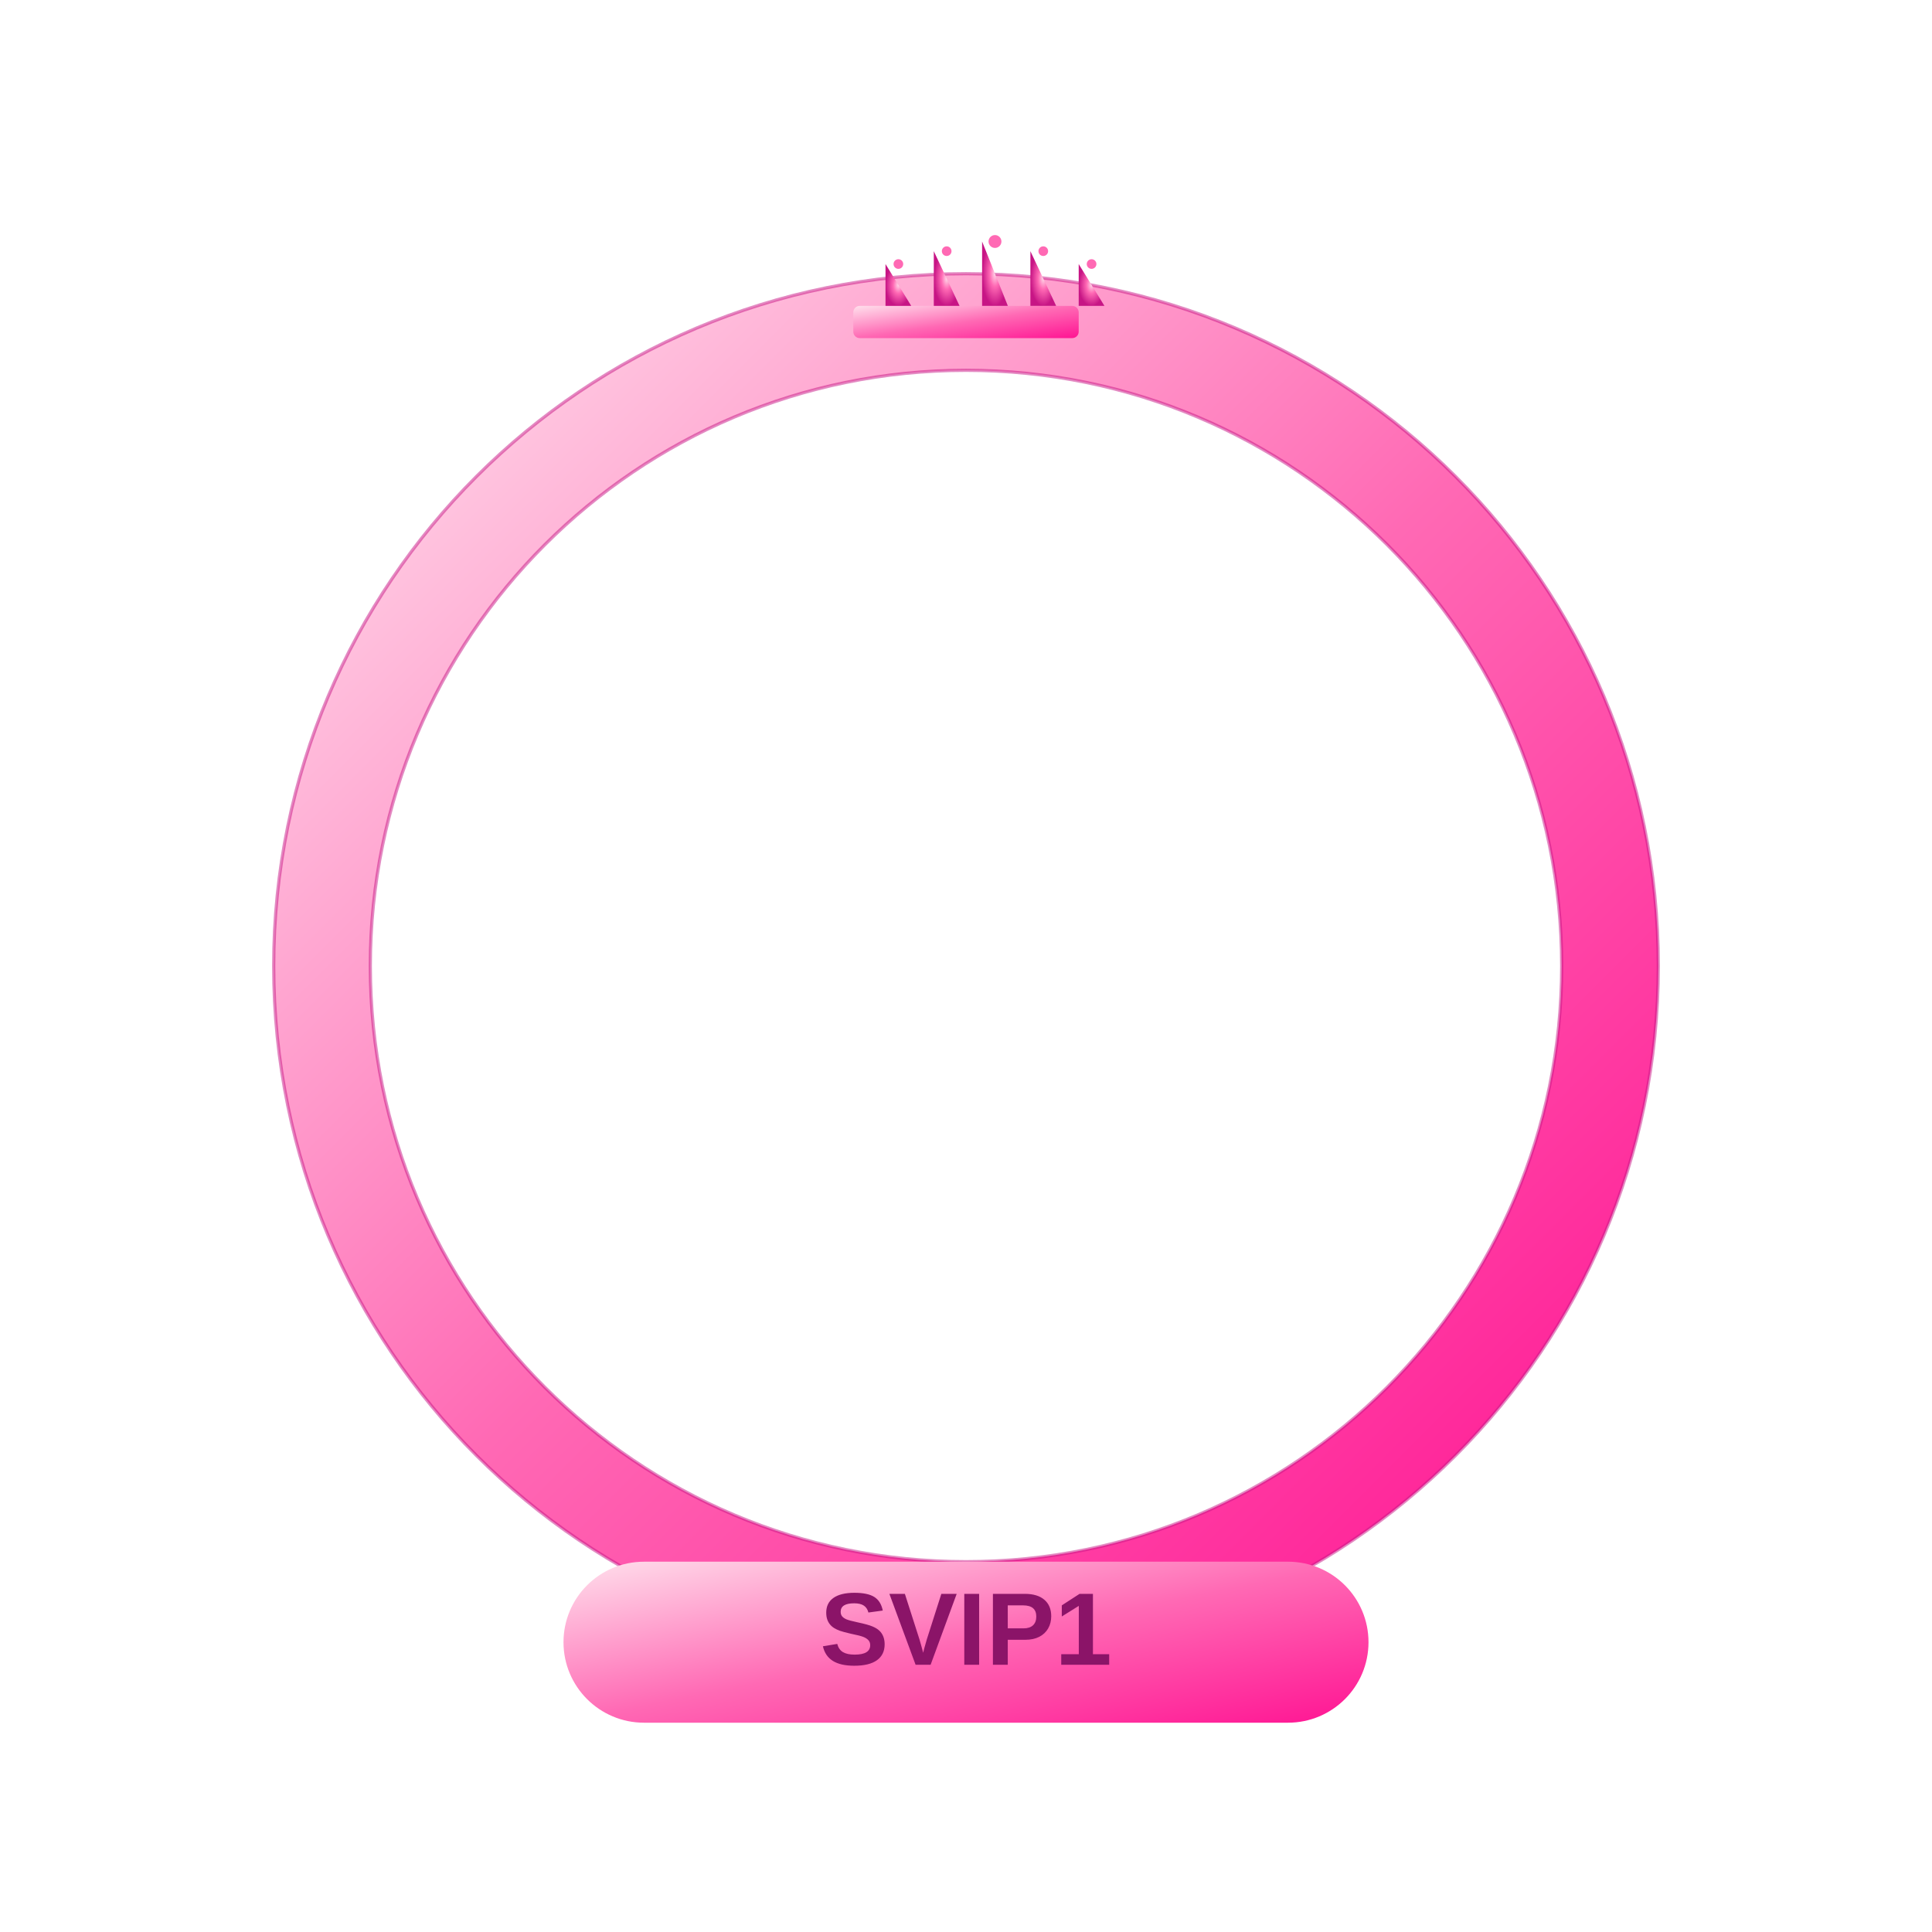
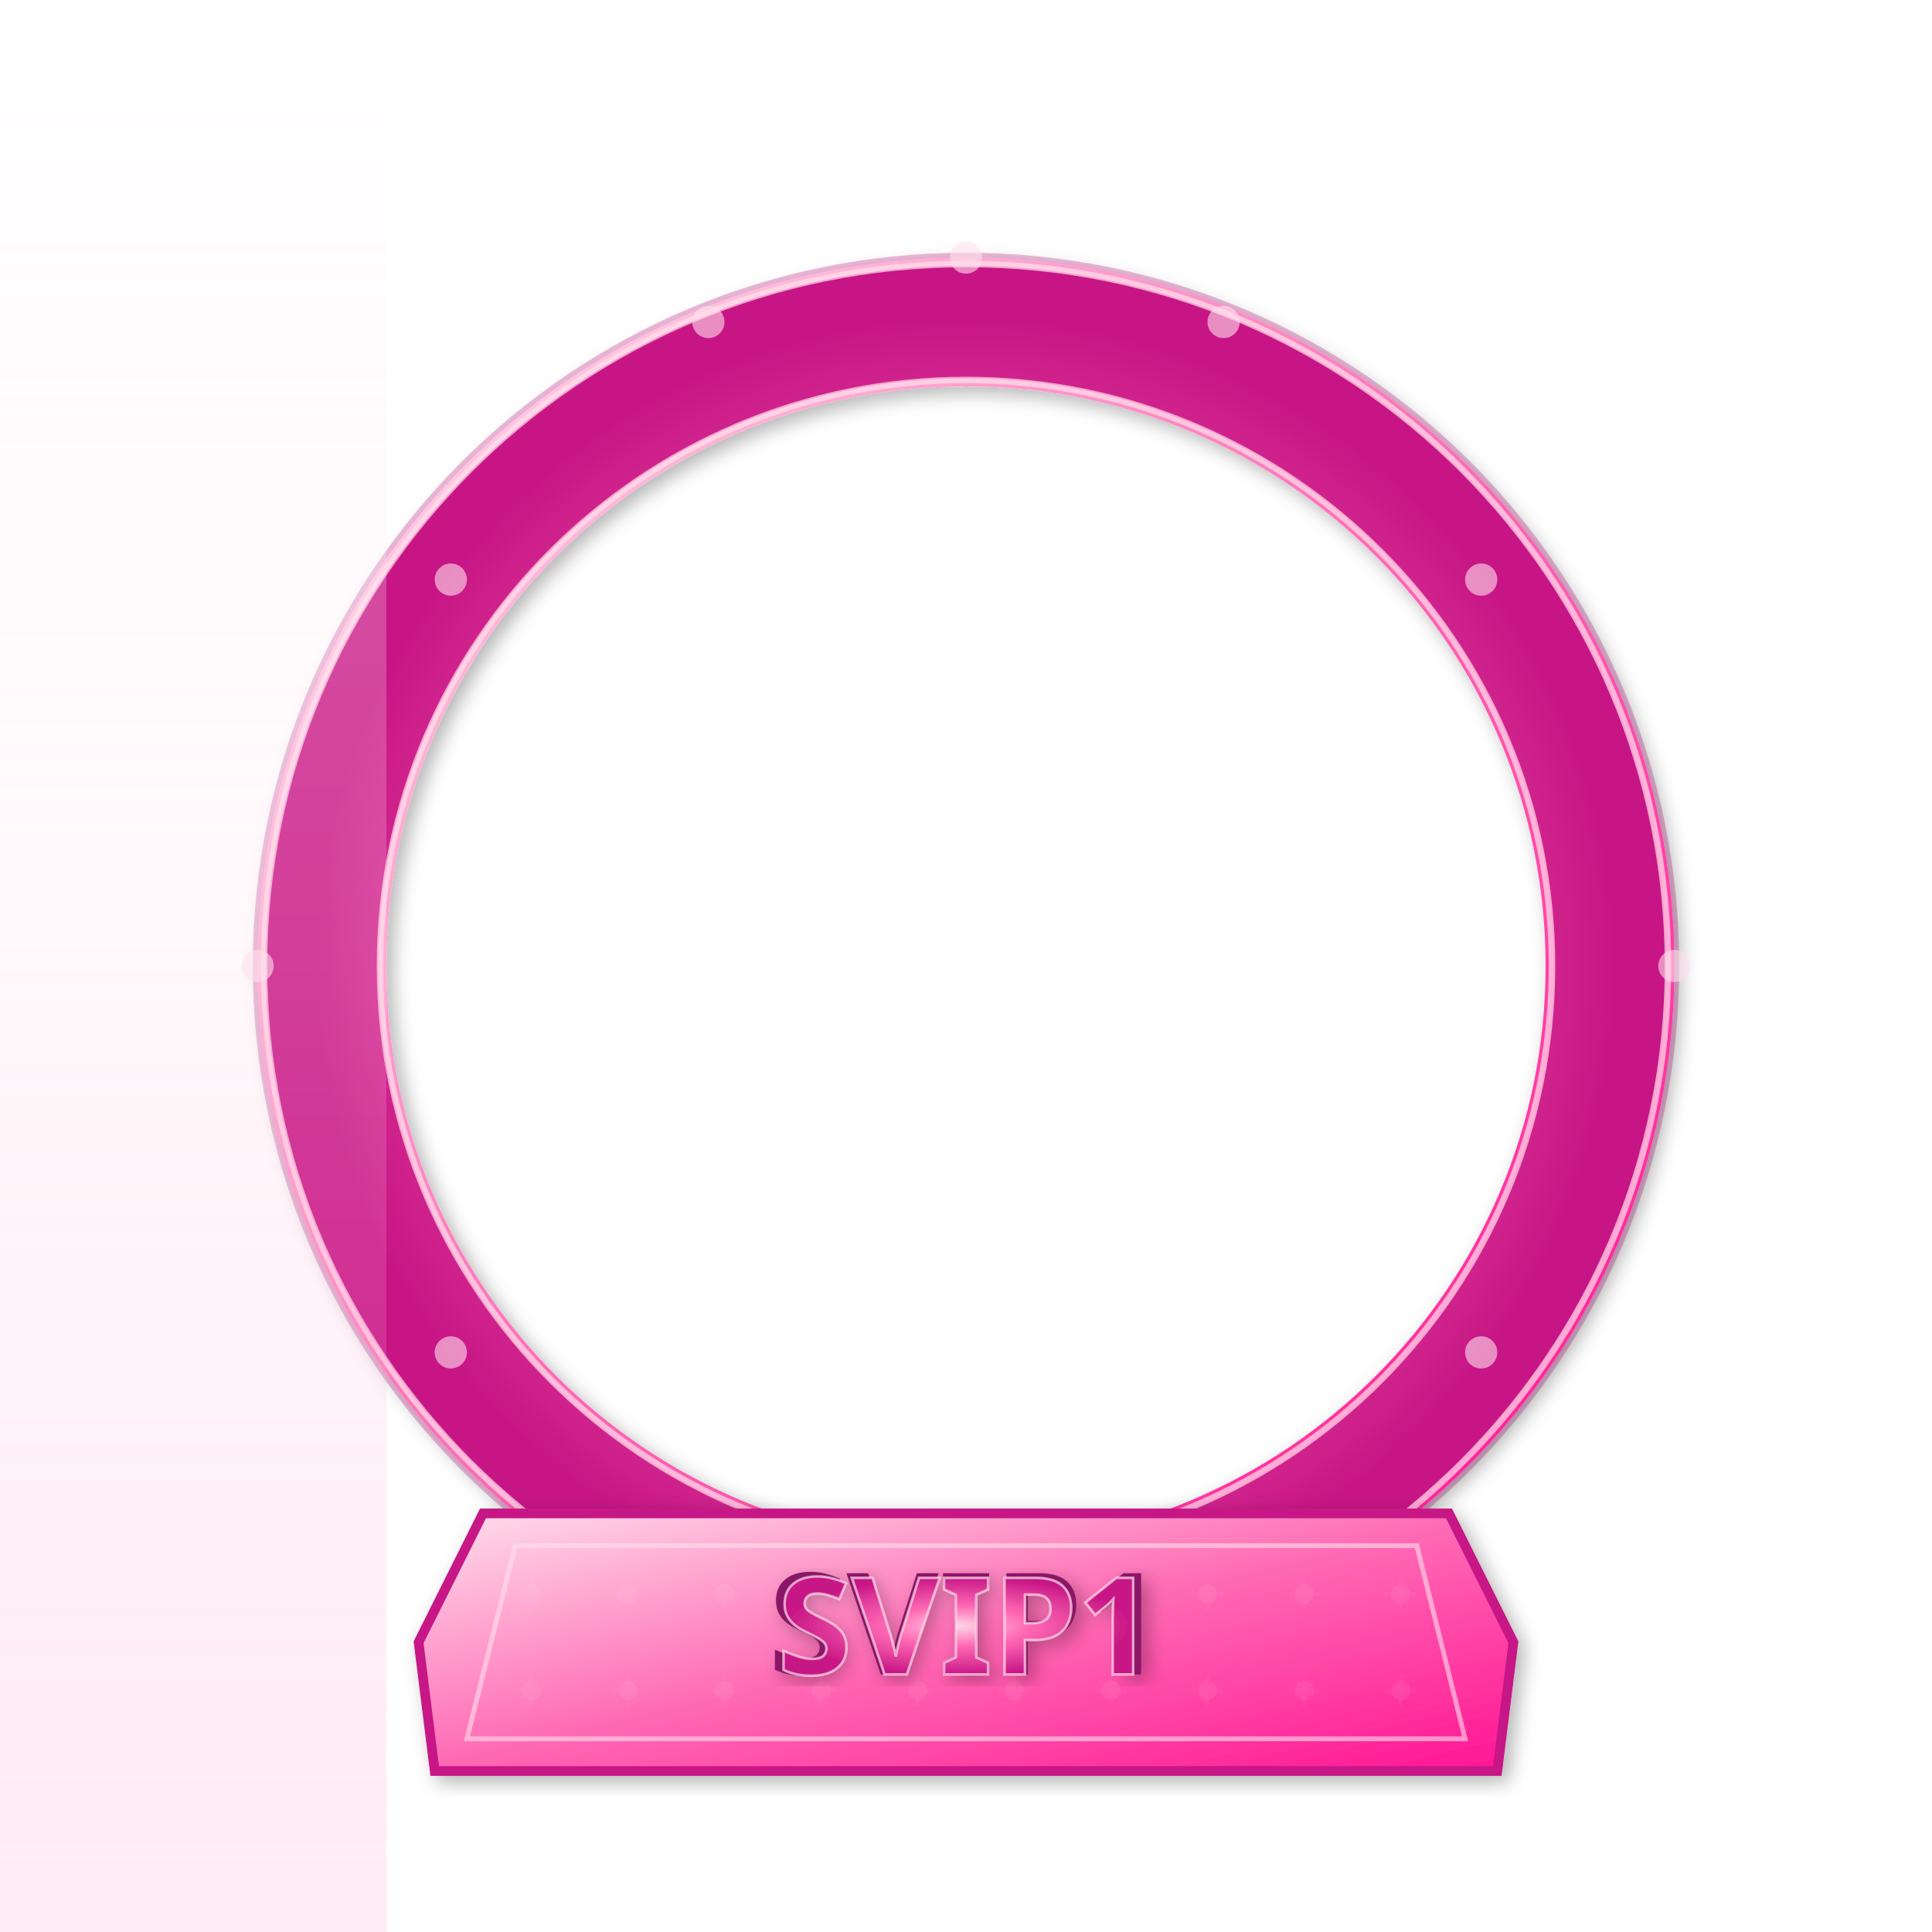
<svg xmlns="http://www.w3.org/2000/svg" width="600" height="600" viewBox="0 0 600 600" fill="none">
  <defs>
    <linearGradient id="pinkGradient1" x1="0" y1="0" x2="1" y2="1">
      <stop offset="0%" stop-color="#ffe0ec" />
      <stop offset="50%" stop-color="#ff69b4" />
      <stop offset="100%" stop-color="#ff1493" />
    </linearGradient>
    <radialGradient id="pinkRadial" cx="50%" cy="50%" r="50%">
      <stop offset="0%" stop-color="#ffd6e7" />
      <stop offset="40%" stop-color="#ff69b4" />
      <stop offset="100%" stop-color="#c71585" />
    </radialGradient>
+     <linearGradient id="pinkShine" x1="0" y1="0" x2="0" y2="1">
+       <stop offset="0%" stop-color="#ffffff" stop-opacity="0.8" />
+       <stop offset="50%" stop-color="#ffe0ec" stop-opacity="0.5" />
+       <stop offset="100%" stop-color="#ff69b4" stop-opacity="0.3" />
+     </linearGradient>
+     <filter id="glow">
+       <feGaussianBlur stdDeviation="4" result="coloredBlur" />
+       <feMerge>
+         <feMergeNode in="coloredBlur" />
+         <feMergeNode in="SourceGraphic" />
+       </feMerge>
+     </filter>
+     <filter id="shadow">
+       <feDropShadow dx="2" dy="2" stdDeviation="3" flood-opacity="0.3" />
+     </filter>
+     <pattern id="ornamentPattern" x="0" y="0" width="30" height="30" patternUnits="userSpaceOnUse">
+       <circle cx="15" cy="15" r="3" fill="#ffe0ec" opacity="0.4" />
+       <path d="M10,15 L20,15 M15,10 L15,20" stroke="#ffe0ec" stroke-width="1" opacity="0.2" />
+     </pattern>
  </defs>
-   <circle cx="300" cy="300" r="200" fill="none" stroke="url(#pinkGradient1)" stroke-width="30" />
-   <circle cx="300" cy="300" r="215" fill="none" stroke="#c71585" stroke-width="1" opacity="0.5" />
-   <circle cx="300" cy="300" r="185" fill="none" stroke="#c71585" stroke-width="1" opacity="0.5" />
-   <g>
-     <rect x="265" y="95" width="70" height="10" fill="url(#pinkGradient1)" rx="2" />
-     <path d="M275,95 L275,82 L283,95" fill="url(#pinkRadial)" />
-     <path d="M290,95 L290,78 L298,95" fill="url(#pinkRadial)" />
-     <path d="M305,95 L305,75 L313,95" fill="url(#pinkRadial)" />
-     <path d="M320,95 L320,78 L328,95" fill="url(#pinkRadial)" />
-     <path d="M335,95 L335,82 L343,95" fill="url(#pinkRadial)" />
-     <circle cx="279" cy="82" r="1.5" fill="#ff69b4" />
-     <circle cx="294" cy="78" r="1.5" fill="#ff69b4" />
-     <circle cx="309" cy="75" r="2" fill="#ff69b4" />
-     <circle cx="324" cy="78" r="1.5" fill="#ff69b4" />
-     <circle cx="339" cy="82" r="1.5" fill="#ff69b4" />
+   <circle cx="300" cy="300" r="220" fill="none" stroke="#c71585" stroke-width="3" opacity="0.3" />
+   <circle cx="300" cy="300" r="200" fill="none" stroke="url(#pinkGradient1)" stroke-width="40" filter="url(#shadow)" />
+   <circle cx="300" cy="300" r="200" fill="none" stroke="url(#pinkRadial)" stroke-width="35" />
+   <circle cx="300" cy="300" r="218" fill="none" stroke="#ffe0ec" stroke-width="2" opacity="0.7" />
+   <circle cx="300" cy="300" r="182" fill="none" stroke="#ffe0ec" stroke-width="2" opacity="0.7" />
+   <g opacity="0.6">
+     <circle cx="300" cy="80" r="5" fill="#ffe0ec" />
+     <circle cx="220" cy="100" r="5" fill="#ffe0ec" />
+     <circle cx="380" cy="100" r="5" fill="#ffe0ec" />
+     <circle cx="140" cy="180" r="5" fill="#ffe0ec" />
+     <circle cx="460" cy="180" r="5" fill="#ffe0ec" />
+     <circle cx="80" cy="300" r="5" fill="#ffe0ec" />
+     <circle cx="520" cy="300" r="5" fill="#ffe0ec" />
+     <circle cx="140" cy="420" r="5" fill="#ffe0ec" />
+     <circle cx="460" cy="420" r="5" fill="#ffe0ec" />
+     <circle cx="220" cy="500" r="5" fill="#ffe0ec" />
+     <circle cx="380" cy="500" r="5" fill="#ffe0ec" />
  </g>
-   <g>
-     <rect x="175" y="485" width="250" height="50" rx="25" fill="url(#pinkGradient1)" />
-     <text x="300" y="517" text-anchor="middle" fill="#8b1468" font-size="32" font-family="Arial" font-weight="bold">SVIP1</text>
+   <g filter="url(#shadow)">
+     <path d="M150,470 L450,470 L470,510 L465,550 L135,550 L130,510 Z" fill="url(#pinkGradient1)" stroke="#c71585" stroke-width="3" />
+     <rect x="155" y="475" width="290" height="70" fill="url(#ornamentPattern)" opacity="0.2" />
+     <path d="M160,480 L440,480 L455,540 L145,540 Z" fill="none" stroke="#ffe0ec" stroke-width="1.5" opacity="0.6" />
+     <text x="300" y="520" text-anchor="middle" fill="#8b1468" font-size="44" font-family="Arial Black" font-weight="bold" filter="url(#shadow)">SVIP1</text>
+     <text x="300" y="520" text-anchor="middle" fill="url(#pinkRadial)" font-size="42" font-family="Arial Black" font-weight="bold">SVIP1</text>
+     <text x="300" y="520" text-anchor="middle" fill="none" stroke="#ffe0ec" stroke-width="0.8" font-size="42" font-family="Arial Black" font-weight="bold" opacity="0.7">SVIP1</text>
  </g>
+   <rect x="0" y="0" width="120" height="600" fill="url(#pinkShine)" opacity="0.4">
+     <animateTransform attributeName="transform" type="translate" from="-120 0" to="720 0" dur="4s" repeatCount="indefinite" />
+   </rect>
</svg>
